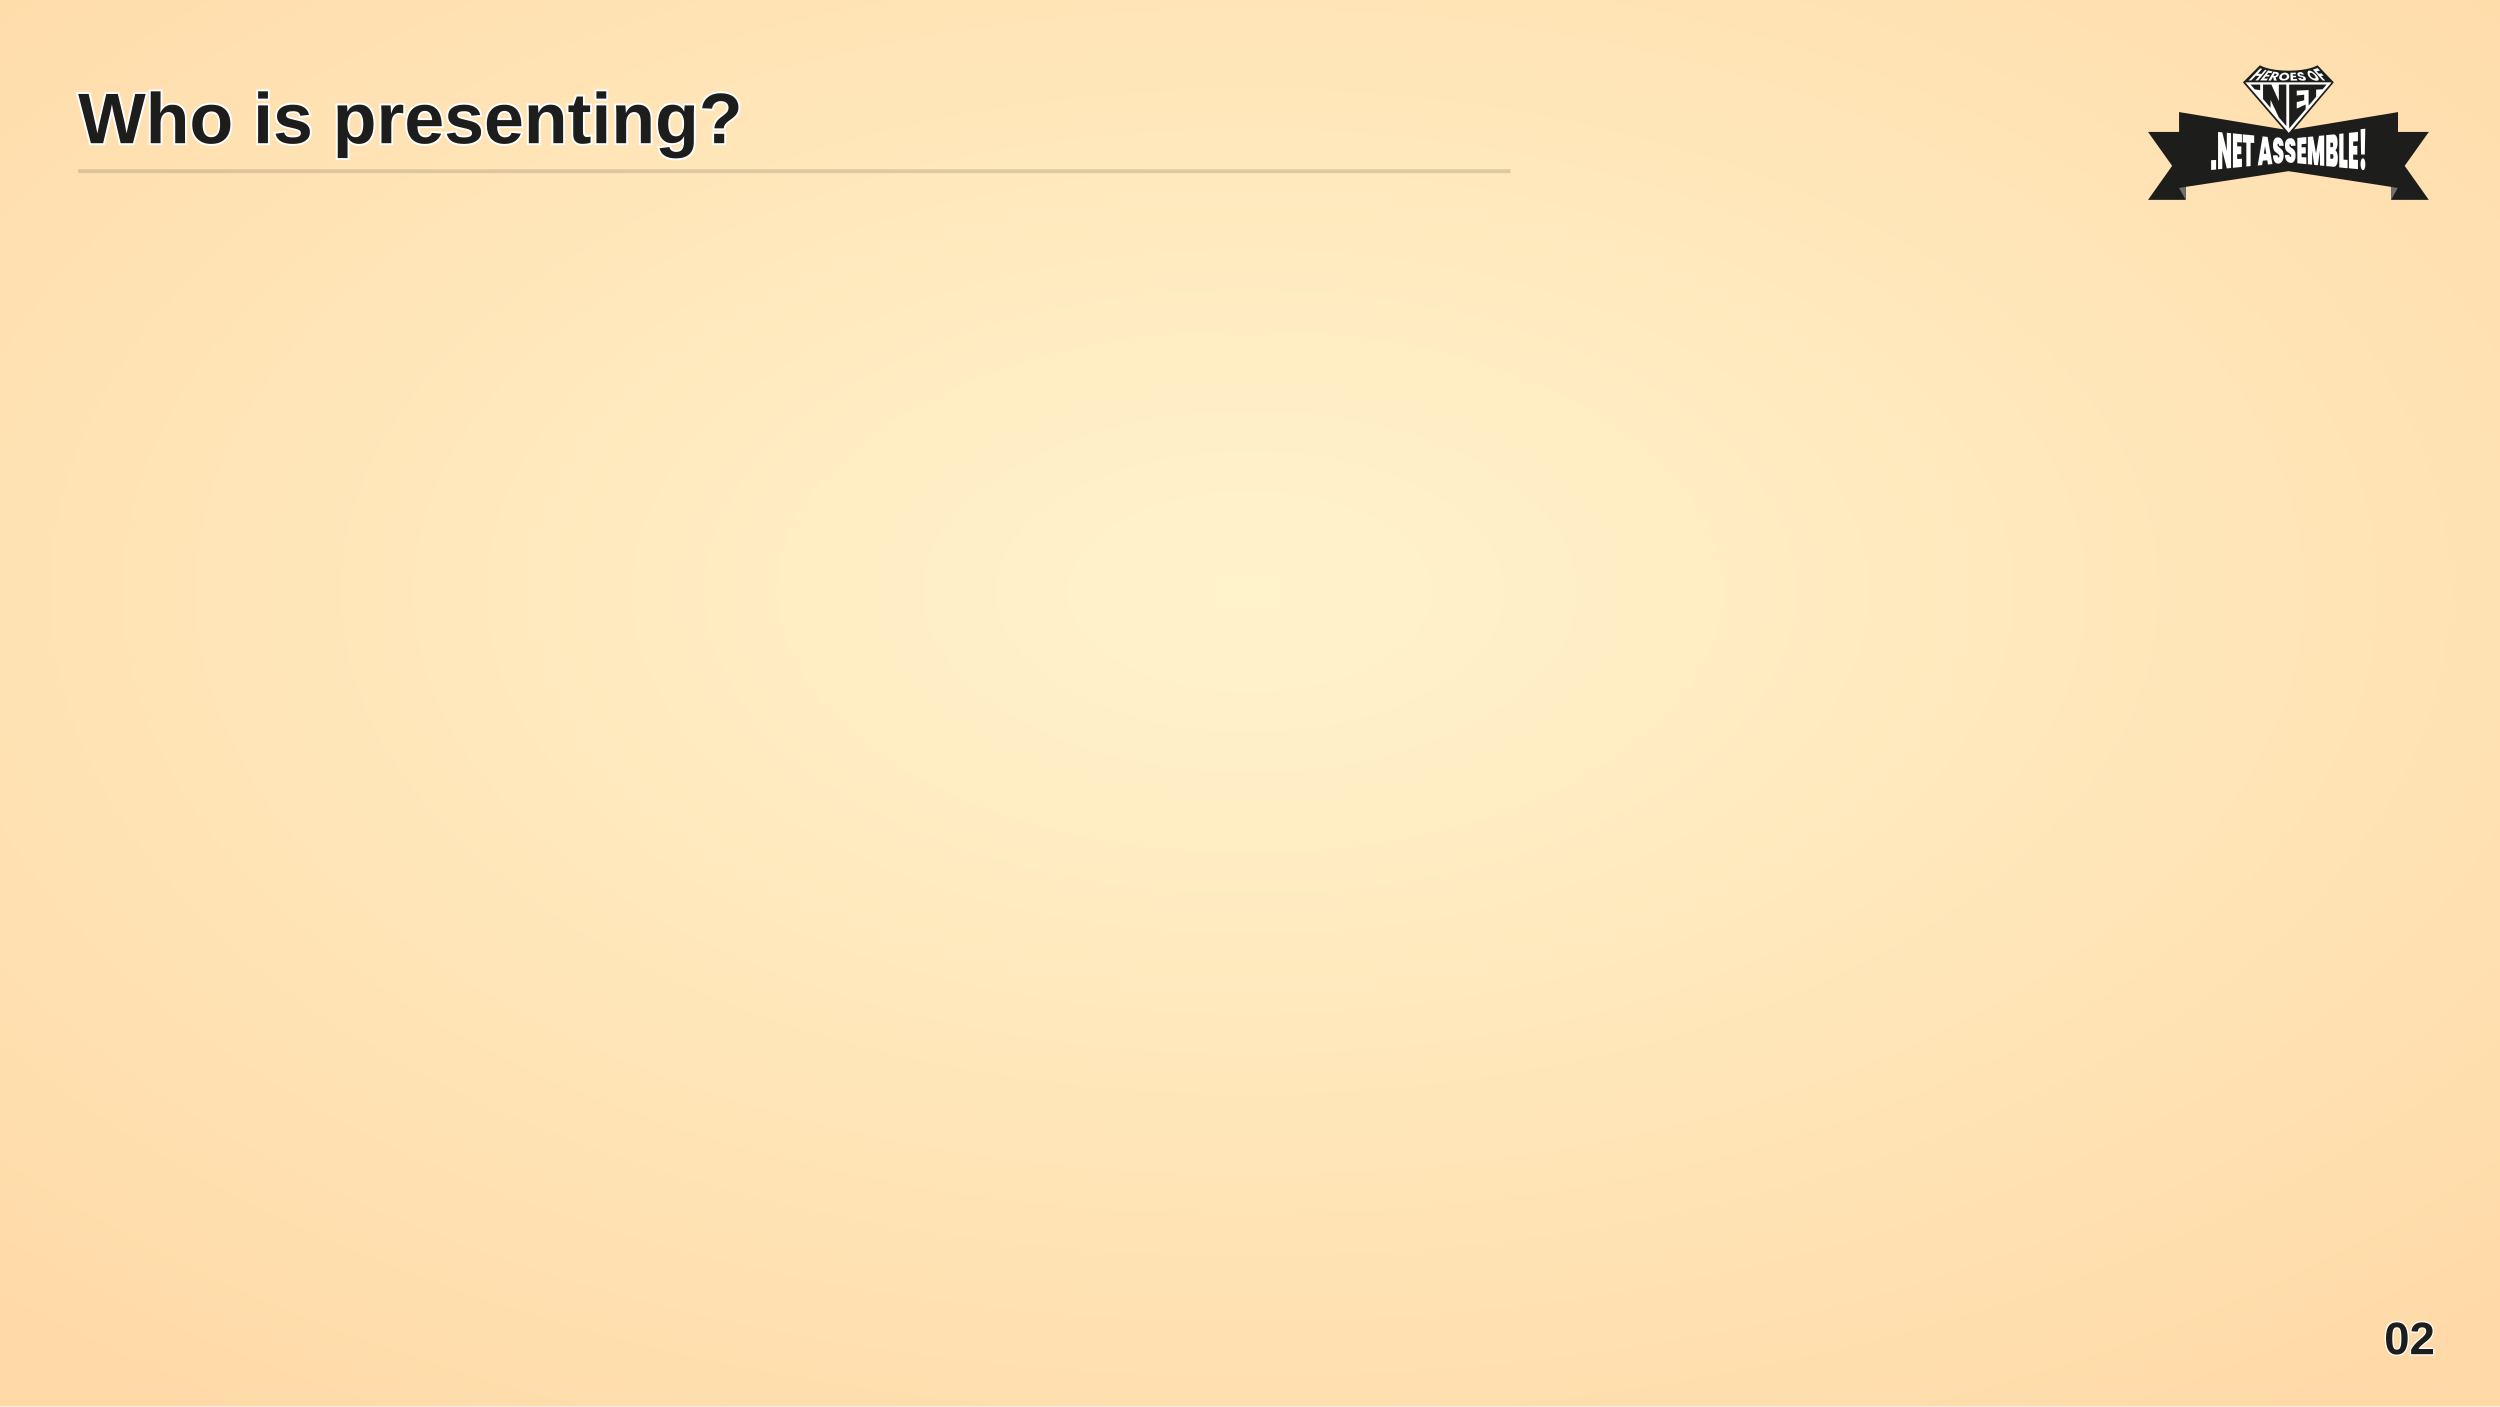
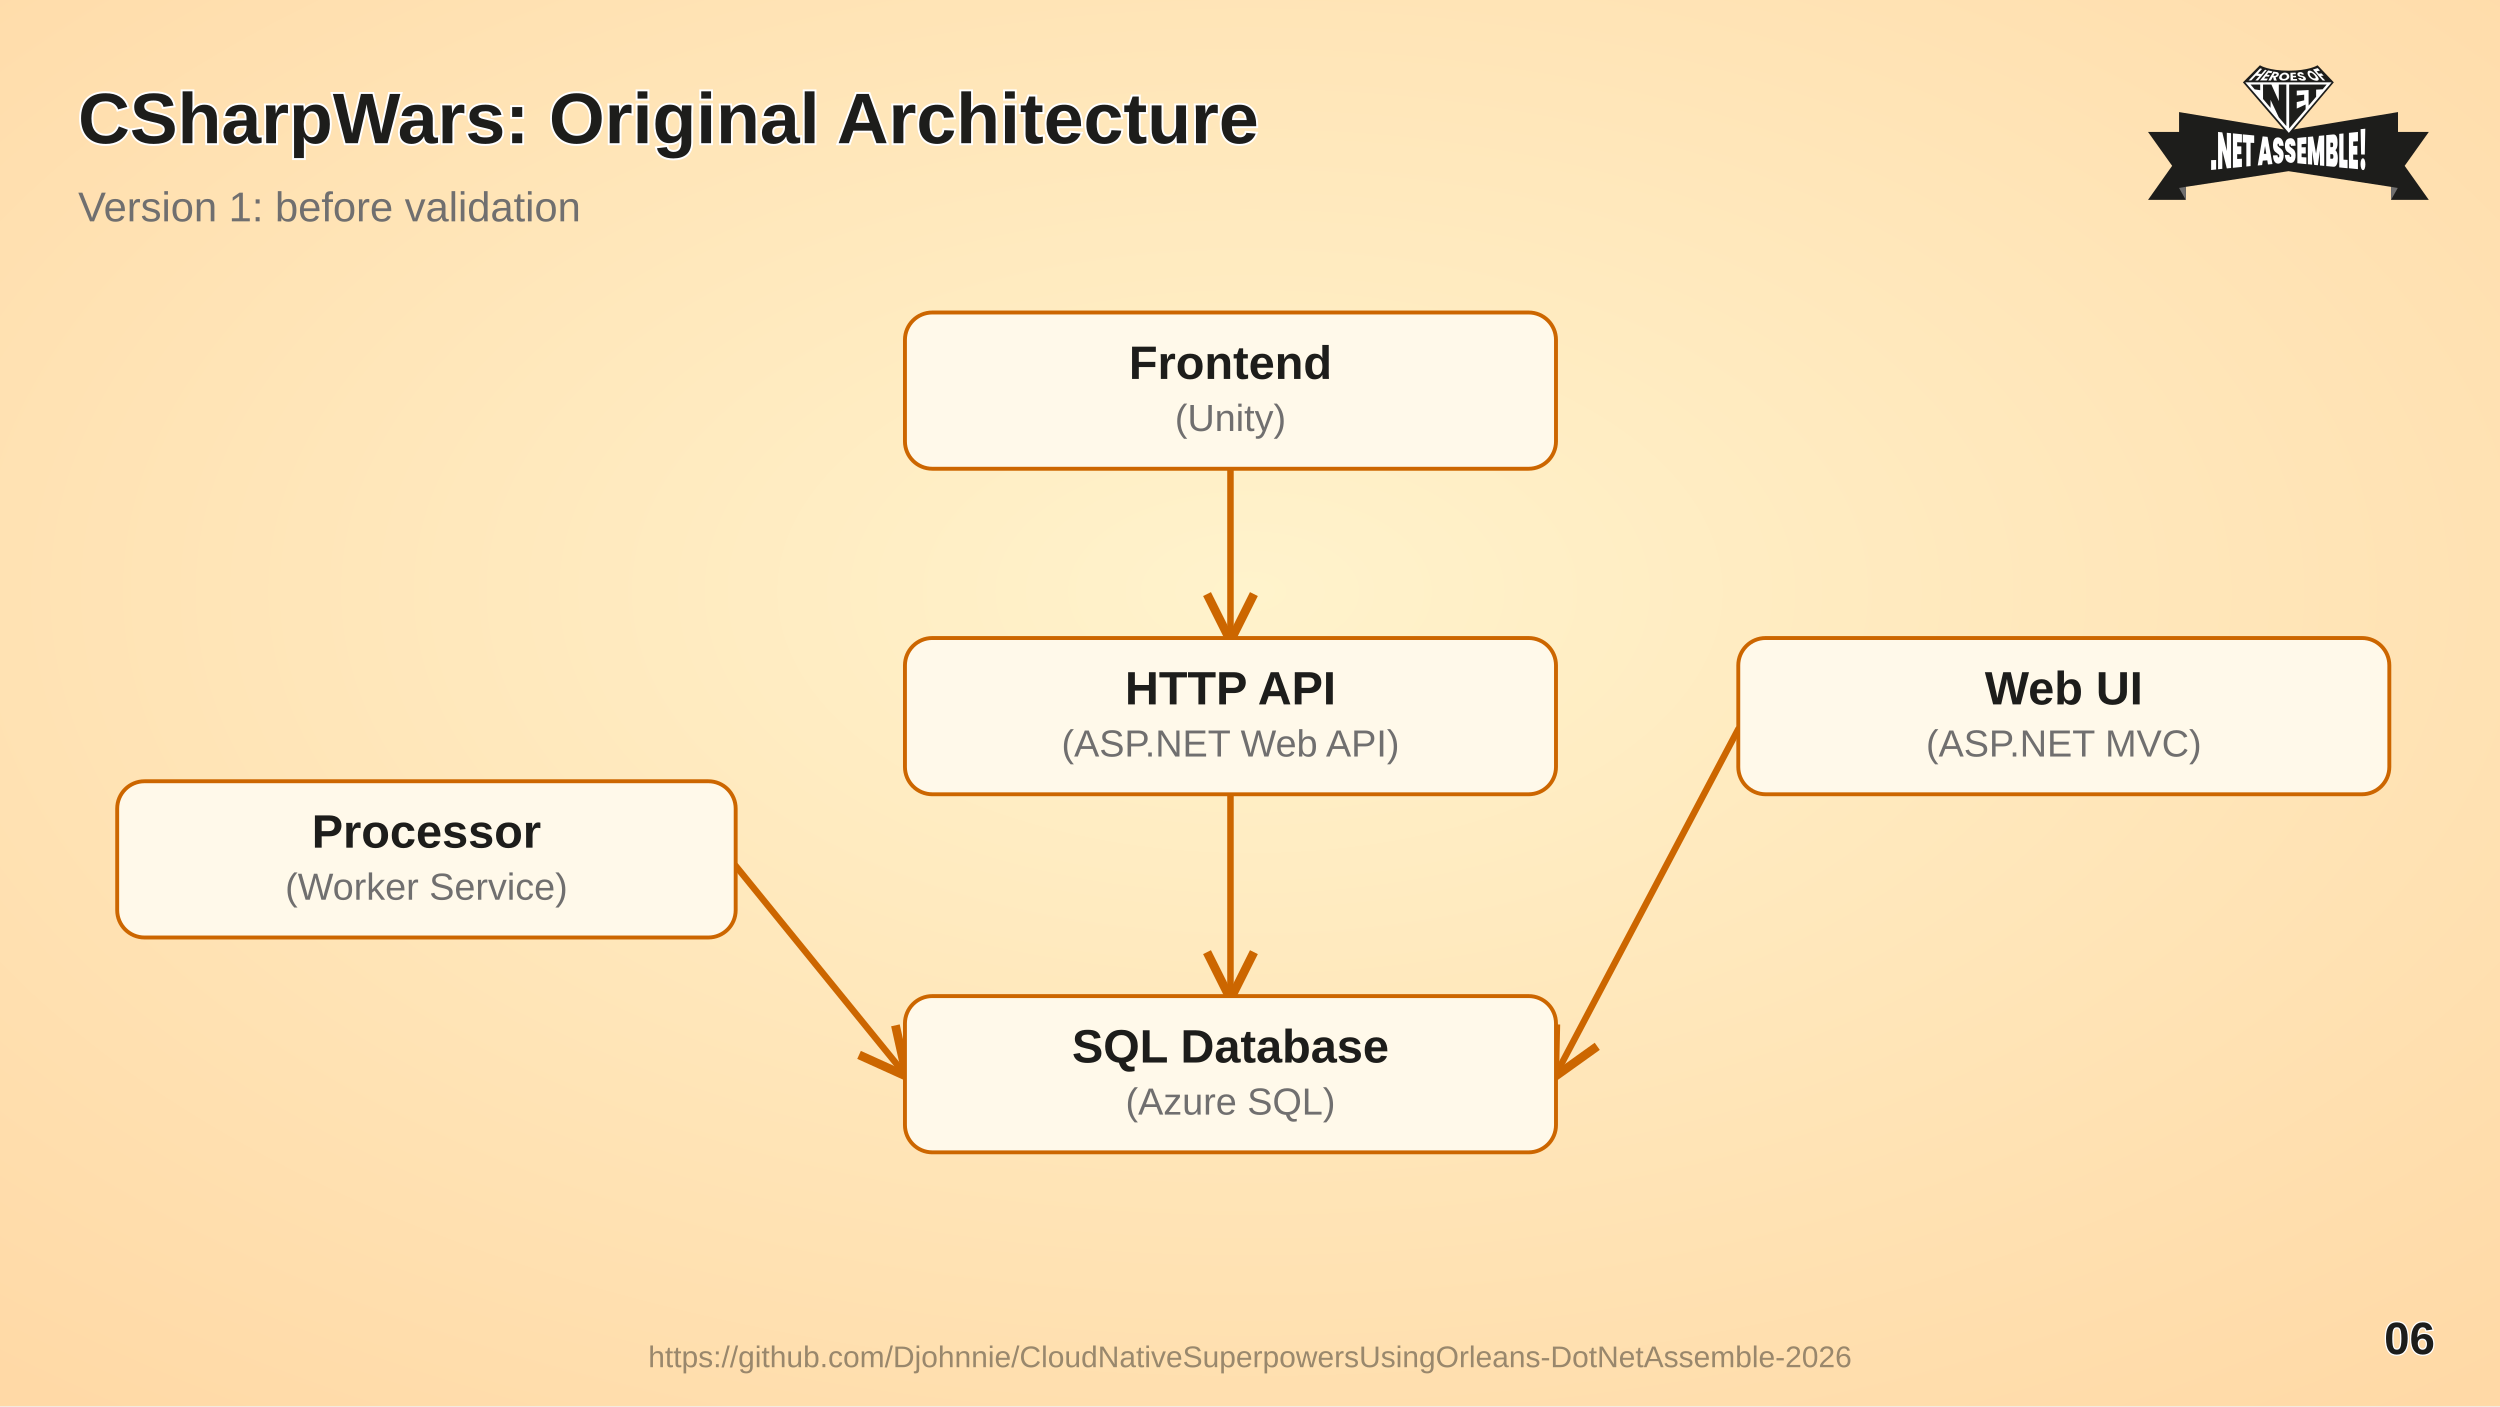
<svg xmlns="http://www.w3.org/2000/svg" version="1.1" width="3840" height="2160" viewBox="0 0 3840 2160">
  <defs>
    <radialGradient id="bgGradient" cx="50%" cy="42%" r="75%" gradientUnits="objectBoundingBox">
      <stop offset="0" style="stop-color:#FFF3CC" />
      <stop offset="1" style="stop-color:#FFD9A6" />
    </radialGradient>
+     <marker id="arrow" viewBox="0 0 20 20" refX="17" refY="10" markerWidth="9" markerHeight="9" orient="auto">
+       <path d="M2 2 L18 10 L2 18" fill="none" stroke="#CC6600" stroke-width="3" stroke-linejoin="round" />
+     </marker>
  </defs>
  <rect x="0" y="0" width="3840" height="2160" fill="url(#bgGradient)" />
-   <text x="120" y="220" font-family="Arial, Helvetica, sans-serif" font-size="110" font-weight="bold" fill="#1D1D1B" stroke="#FFFFFF" stroke-width="6" paint-order="stroke">Who is presenting?</text>
-   <rect x="120" y="260" width="2200" height="6" fill="#1D1D1B" opacity="0.15" />
+   <text x="120" y="220" font-family="Arial, Helvetica, sans-serif" font-size="110" font-weight="bold" fill="#1D1D1B" stroke="#FFFFFF" stroke-width="6" paint-order="stroke">CSharpWars: Original Architecture</text>
  <svg x="3290" y="90" width="450" height="228.4" viewBox="0 0 351 178" preserveAspectRatio="xMidYMid meet">
    <style type="text/css">
	.st0{fill:#1D1D1B;}
	.st1{fill:#706F6F;}
	.st2{fill:#FFFFFF;}
</style>
    <polygon class="st0" points="343.7,87.8 306.8,87.8 306.8,64 175.6,85.8 44.5,64 44.5,87.8 7.3,87.8 36.2,128.4 7.3,169.2   52.5,169.2 52.5,153.6 175.6,134.8 298.5,153.6 298.5,169.2 343.7,169.2 314.8,128.4 " />
    <polygon class="st1" points="44.5,154.9 52.5,169.2 52.5,153.6 " />
    <polygon class="st1" points="298.5,169.2 306.5,154.9 298.5,153.6 " />
    <g>
      <path class="st2" d="M106.8,131c-2,0.2-3.1,0.3-5.1,0.5c-1.8-7.2-3.6-14.3-5.4-21.5v22c-2,0.2-3.1,0.3-5.1,0.5V87.8   c2,0.2,3.1,0.3,5.1,0.5c1.8,7.5,3.6,14.9,5.4,22.4V88.8c2,0.2,3.1,0.3,5.1,0.5V131z" />
      <path class="st2" d="M114.1,100.1v4.9c2,0.1,3,0.1,5,0.1v9.3c-2,0-3,0.1-5,0.1v5.7c2.3-0.1,3.4-0.2,5.7-0.3v9.8   c-3.6,0.4-7.2,0.7-10.8,1.1V89.5c3.6,0.4,7.2,0.7,10.8,1.1v9.8C117.6,100.3,116.4,100.2,114.1,100.1" />
      <path class="st2" d="M134.5,92v9c-1.7-0.1-2.6-0.1-4.3-0.2v27.9c-2,0.2-3.1,0.3-5.1,0.5v-28.6c-1.7-0.1-2.6-0.1-4.3-0.2v-9.7   C125.4,91.1,130,91.6,134.5,92" />
      <path class="st2" d="M149,114c-0.5-3.1-1-6.2-1.5-9.4c-0.5,3.1-1,6.3-1.5,9.4C147.2,114,147.8,114,149,114 M150.2,121.8   c-2.2,0.1-3.2,0.2-5.4,0.4c-0.3,2.1-0.5,3.1-0.8,5.3c-2.1,0.2-3.2,0.3-5.3,0.5c1.9-11.6,3.9-23.3,5.9-34.9c2.3,0.2,3.5,0.3,5.9,0.6   c1.9,10.9,3.9,21.7,5.9,32.6c-2.1,0.2-3.2,0.3-5.4,0.5C150.7,124.7,150.5,123.7,150.2,121.8" />
      <path class="st2" d="M159.1,123.6c-1.6-2.1-2-5-2.1-7.7c2.2-0.1,3.2-0.1,5.4-0.2c0.1,1.8,0.5,2.6,1.2,2.6c0.3,0,0.5-0.1,0.7-0.4   c0.2-0.3,0.3-0.6,0.3-1.2c0-0.7-0.2-1.3-0.6-1.7c-0.4-0.4-1.1-0.9-1.9-1.5c-1-0.7-1.9-1.4-2.6-2c-0.7-0.7-1.3-1.7-1.8-3   c-0.5-1.3-0.7-3-0.7-5.1c0-2.1,0.3-3.8,0.8-5.2c0.5-1.4,1.3-2.4,2.2-3.1c0.9-0.6,2-0.9,3.2-0.8c2,0.2,3.6,1.2,4.7,3   c1.3,1.9,1.9,4.9,1.8,7.2c-2.2-0.1-3.3-0.1-5.5-0.2c0-0.9-0.1-1.5-0.3-1.9c-0.2-0.4-0.5-0.6-0.8-0.6c-0.2,0-0.4,0.1-0.5,0.4   c-0.1,0.3-0.2,0.6-0.2,1.1c0,0.7,0.2,1.3,0.6,1.7c0.4,0.5,1.1,1,1.9,1.7c1,0.7,1.9,1.4,2.5,2.1c0.7,0.7,1.2,1.5,1.7,2.7   c0.5,1.1,0.7,2.5,0.7,4.3c0,1.8-0.2,3.4-0.7,4.9c-0.5,1.5-1.2,2.6-2.1,3.5c-0.9,0.9-2,1.4-3.3,1.6   C161.9,125.9,160.3,125.2,159.1,123.6" />
      <path class="st2" d="M173.4,122.4c-1.5-1.8-2.1-4.8-2.1-7c2.2-0.1,3.2-0.2,5.4-0.1c0.1,1.6,0.5,2.5,1.2,2.5c0.3,0,0.5-0.1,0.7-0.3   c0.2-0.2,0.3-0.6,0.3-1.1c0-0.7-0.2-1.2-0.6-1.7c-0.4-0.4-1.1-0.9-1.9-1.5c-1-0.7-1.9-1.3-2.6-1.9c-0.7-0.6-1.3-1.5-1.8-2.7   c-0.5-1.2-0.7-2.8-0.7-4.6c0-1.9,0.3-3.5,0.8-4.8c0.5-1.3,1.3-2.2,2.2-2.8c0.9-0.6,2-1,3.2-1.1c2-0.2,3.6,0.5,4.7,2   c1.4,1.8,1.9,4.8,1.8,7c-2.2,0.1-3.3,0.1-5.5,0.2c0-0.8-0.1-1.4-0.3-1.7c-0.2-0.3-0.5-0.5-0.8-0.5c-0.2,0-0.4,0.1-0.5,0.4   c-0.1,0.3-0.2,0.6-0.2,1.1c0,0.6,0.2,1.2,0.6,1.6c0.4,0.4,1.1,0.9,1.9,1.5c1,0.7,1.9,1.3,2.5,1.9c0.7,0.6,1.2,1.5,1.7,2.7   c0.5,1.2,0.7,2.6,0.7,4.4c0,1.8-0.2,3.5-0.7,4.9c-0.5,1.4-1.2,2.5-2.1,3.2c-0.9,0.7-2,1-3.3,0.9   C176.3,124.6,174.7,123.9,173.4,122.4" />
      <path class="st2" d="M191.3,102.4v3.8c2-0.1,3-0.1,5-0.1v7.6c-2,0-3-0.1-5-0.1v4.4c2.3,0.1,3.4,0.2,5.7,0.3v8.1   c-3.6-0.4-7.2-0.7-10.8-1.1V95c3.6-0.4,7.2-0.7,10.8-1.1v8.1C194.7,102.2,193.6,102.2,191.3,102.4" />
      <path class="st2" d="M218.4,91.9v36.6c-2-0.2-3-0.3-5.1-0.5v-17.8c-0.8,5.8-1.7,11.7-2.5,17.5c-1.7-0.2-2.6-0.3-4.4-0.4   c-0.8-5.7-1.7-11.4-2.5-17.1v16.8c-2-0.2-3.1-0.3-5.1-0.5V93.8c2.5-0.2,3.7-0.4,6.2-0.6c1.2,6.8,2.4,13.7,3.6,20.5   c1.2-7.1,2.3-14.1,3.5-21.2C214.7,92.2,215.9,92.1,218.4,91.9" />
      <path class="st2" d="M229.1,119.2c0.2-0.4,0.3-1.1,0.3-2c0-1.9-0.5-2.8-1.4-2.8c-0.9,0-1.4,0-2.3,0v5.4c0.9,0,1.4,0.1,2.3,0.1   C228.6,119.8,228.9,119.6,229.1,119.2 M225.8,106c0.8,0,1.2,0,2,0c0.5,0,0.8-0.2,1-0.7c0.2-0.4,0.3-1.1,0.3-2   c0-0.9-0.1-1.6-0.3-2.1c-0.2-0.4-0.6-0.7-1-0.6c-0.8,0-1.2,0.1-2,0.1V106z M233.9,113.1c0.5,1.7,0.8,3.8,0.8,6.1   c0,2.7-0.2,5.6-1.4,7.9c-0.9,1.8-2.3,2.6-4,2.4c-2.8-0.3-5.7-0.6-8.5-0.8V91.6c2.8-0.3,5.5-0.5,8.3-0.8c1.7-0.2,3,0.6,3.9,2.2   c1.3,2.3,1.4,5.1,1.4,7.6c0.1,2.3-0.2,4.3-0.7,5.9c-0.5,1.6-1.2,2.6-2,3.2C232.6,110.2,233.3,111.4,233.9,113.1" />
      <path class="st2" d="M241.5,121c2,0.1,2.9,0.2,4.9,0.3v10c-3.3-0.3-6.7-0.7-10-1V90.1c2-0.2,3.1-0.3,5.1-0.5V121z" />
      <path class="st2" d="M253.1,99.3v5.3c2-0.1,3-0.1,5-0.1V115c-2,0-3-0.1-5-0.1v6.1c2.3,0.1,3.4,0.2,5.7,0.3v11.1   c-3.6-0.4-7.2-0.7-10.8-1.1V88.9c3.6-0.4,7.2-0.7,10.8-1.1V99C256.5,99.1,255.4,99.2,253.1,99.3" />
      <path class="st2" d="M267.6,83.9c-0.2,10.3-0.4,20.6-0.6,31c-1.7,0-2.6-0.1-4.4-0.1c-0.2-10.1-0.4-20.2-0.6-30.3   C264.3,84.3,265.4,84.2,267.6,83.9 M262.7,131.3c-0.5-1.4-0.8-3-0.8-5c0-2,0.3-3.7,0.8-5s1.2-2,2.1-1.9c0.9,0,1.6,0.7,2.1,2.1   c0.5,1.4,0.8,3.1,0.8,5.2c0,2.1-0.3,3.7-0.8,5c-0.5,1.3-1.2,1.9-2.1,1.8C263.9,133.4,263.2,132.7,262.7,131.3" />
    </g>
    <polygon class="st2" points="82.9,121.6 88.9,121.4 88.9,132.8 82.9,133.4 " />
    <g>
      <path class="st2" d="M228.5,28.4l-52.6,62.1l-53.5-62.1l19.1-19.3c0,0,10.1,6.3,34.4,6.3c24.3,0,34.4-6.3,34.4-6.3L228.5,28.4z" />
      <path class="st0" d="M176,92.1L121,28.4l20.4-20.5l0.7,0.4c0.1,0.1,10.2,6.1,33.8,6.1s33.7-6,33.8-6.1l0.7-0.4l0.6,0.6l18.9,19.9   L176,92.1z M123.9,28.5l52.1,60.4l51.2-60.4l-17-18c-1.1,0.6-3.6,1.7-7.6,2.8c-5.1,1.4-13.9,3.2-26.6,3.2c-7,0-17.3-0.6-26.6-3.2   c-4-1.1-6.5-2.3-7.6-2.8L123.9,28.5z" />
      <path class="st0" d="M122.4,28.4h106.1L210.3,9.2c0,0-9.2,6.1-34.4,6.1c-25.2,0-34.4-6.1-34.4-6.1L122.4,28.4z" />
      <path class="st2" d="M149.6,13.7c-3.4,4.2-7,8.2-10.5,12.4c-1.3,0-1.9,0-3.2,0c1.6-1.8,3.2-3.6,4.8-5.3c-1.7-0.2-2.6-0.2-4.3-0.4   c-1.8,1.9-3.6,3.8-5.4,5.7c-1.3,0-1.9,0-3.2,0c4.6-4.8,9.3-9.6,13.8-14.5c1,0.3,1.4,0.4,2.4,0.7c-1.6,1.8-3.3,3.7-5,5.5   c1.6,0.3,2.4,0.4,4,0.6c1.5-1.7,3-3.4,4.5-5.1C148.3,13.4,148.7,13.5,149.6,13.7" />
      <path class="st2" d="M151.5,16.9c-0.7,0.9-1,1.4-1.7,2.3c1.3,0.2,2,0.2,3.4,0.4c-0.5,0.8-0.8,1.2-1.3,2c-1.5-0.1-2.2-0.1-3.6-0.3   c-0.8,1-1.1,1.5-1.9,2.5c1.8,0.1,2.7,0.1,4.5,0.1c-0.5,0.9-0.8,1.3-1.4,2.2c-2.7,0-5.3,0-8,0c3.2-4,6.5-7.9,9.7-12   c2.1,0.5,3.1,0.7,5.2,1.1c-0.5,0.9-0.8,1.3-1.3,2.2C153.6,17.2,152.9,17.1,151.5,16.9" />
      <path class="st2" d="M157.5,20.5c0.7,0,1,0.1,1.7,0.1c0.5,0,0.9-0.1,1.3-0.3c0.3-0.2,0.6-0.5,0.8-0.9c0.2-0.4,0.2-0.7,0-0.9   c-0.1-0.2-0.4-0.4-0.9-0.4c-0.6-0.1-0.9-0.1-1.5-0.2C158.3,19,158,19.5,157.5,20.5 M158.1,26.2c-0.4-1.6-0.6-2.4-0.8-3.9   c-0.3,0-0.4,0-0.7,0c-0.8,1.5-1.2,2.3-2,3.9c-1.3,0-1.9,0-3.2,0c2.1-3.6,4.2-7.1,6.2-10.7c1.4,0.2,2.2,0.4,3.7,0.5   c0.7,0.1,1.3,0.3,1.8,0.7c0.4,0.3,0.7,0.8,0.9,1.3c0.1,0.5,0.1,1-0.1,1.6c-0.2,0.6-0.6,1.2-1.3,1.7c-0.6,0.5-1.4,0.8-2.4,1   c0.4,1.6,0.7,2.4,1.4,4C160.2,26.2,159.5,26.2,158.1,26.2" />
      <path class="st2" d="M172.5,23.5c0.6-0.5,1-1.1,1.1-1.9c0.1-0.8-0.1-1.4-0.6-1.9c-0.5-0.5-1.1-0.8-2-0.8c-0.9,0-1.6,0.2-2.2,0.7   c-0.6,0.5-1.1,1.1-1.3,1.9c-0.2,0.8-0.1,1.5,0.4,2c0.5,0.5,1.2,0.8,2.2,0.8C171.1,24.2,171.9,23.9,172.5,23.5 M166.5,25.7   c-0.9-0.4-1.5-1-1.9-1.8c-0.3-0.8-0.3-1.6,0-2.5c0.3-0.9,0.8-1.7,1.6-2.5s1.5-1.3,2.5-1.7c0.9-0.4,1.8-0.6,2.8-0.5   c1,0,1.8,0.3,2.6,0.7c0.8,0.4,1.4,1,1.8,1.7s0.7,1.5,0.7,2.4c0,0.9-0.3,1.7-0.9,2.4c-0.6,0.7-1.4,1.3-2.5,1.7   c-1,0.4-2.2,0.6-3.4,0.6C168.5,26.3,167.4,26.1,166.5,25.7" />
      <path class="st2" d="M180.6,18.7c0.1,0.8,0.1,1.1,0.2,1.9c1.5,0,2.2,0,3.7-0.1c0.1,0.7,0.2,1.1,0.3,1.8c-1.5,0-2.3,0-3.9,0.1   c0.1,0.8,0.1,1.2,0.2,2c1.8,0,2.8,0,4.6,0c0.2,0.8,0.2,1.1,0.4,1.9c-2.7,0-5.3,0-8,0c-0.1-3.1-0.1-6.2-0.2-9.4   c2.5,0,3.7-0.1,6.2-0.2c0.2,0.8,0.2,1.2,0.4,1.9C183,18.6,182.2,18.7,180.6,18.7" />
      <path class="st2" d="M190.3,26c-0.8-0.2-1.5-0.6-2.1-1.1c-0.6-0.5-0.9-1-1.1-1.6c1.3,0,1.9,0,3.2-0.1c0.2,0.4,0.4,0.6,0.7,0.8   c0.3,0.2,0.7,0.3,1.2,0.3c0.5,0,0.8-0.1,1-0.3c0.2-0.2,0.2-0.4,0.1-0.7c-0.1-0.2-0.3-0.4-0.5-0.6c-0.3-0.2-0.6-0.3-0.9-0.4   c-0.3-0.1-0.8-0.2-1.3-0.3c-0.8-0.2-1.5-0.3-2-0.5c-0.5-0.2-1-0.4-1.4-0.8c-0.4-0.4-0.7-0.8-0.9-1.4c-0.2-0.9,0-1.6,0.5-2.2   c0.6-0.6,1.4-0.9,2.5-1c1.1-0.1,2.1,0.1,2.9,0.6c0.9,0.5,1.5,1.2,2,2.2c-1,0.1-1.6,0.1-2.7,0.2c-0.1-0.3-0.4-0.6-0.7-0.7   c-0.3-0.2-0.6-0.2-1-0.2c-0.3,0-0.5,0.1-0.7,0.3c-0.1,0.2-0.2,0.4-0.1,0.7c0.1,0.3,0.3,0.6,0.7,0.7c0.4,0.2,1,0.3,1.8,0.5   c0.8,0.2,1.5,0.4,2,0.5c0.5,0.2,1,0.5,1.5,0.8c0.5,0.4,0.9,0.9,1.2,1.5c0.3,0.6,0.3,1.1,0.2,1.6c-0.1,0.5-0.5,0.9-1.1,1.2   c-0.6,0.3-1.4,0.4-2.4,0.4C192,26.4,191.1,26.2,190.3,26" />
      <path class="st2" d="M208.2,22.7c0-0.7-0.5-1.5-1.3-2.6c-0.9-1.1-1.8-1.9-2.7-2.5c-0.9-0.6-1.7-0.8-2.3-0.7c-0.7,0.1-1,0.5-1,1.2   c0,0.7,0.3,1.5,0.9,2.5c0.7,1,1.4,1.8,2.3,2.3c0.9,0.6,1.8,0.9,2.7,0.8C207.8,23.7,208.2,23.4,208.2,22.7 M205.3,25.6   c-1.3-0.5-2.4-1.2-3.4-2c-1-0.8-1.8-1.8-2.4-2.8c-0.6-1.1-0.9-2-1-2.9c-0.1-0.9,0-1.7,0.2-2.3c0.3-0.6,0.7-1.1,1.4-1.2   c0.7-0.2,1.5-0.1,2.5,0.3s2.1,1.1,3.3,2c1.2,0.9,2.4,2,3.5,3.3s1.8,2.4,2.2,3.4c0.4,1,0.3,1.8-0.1,2.3c-0.5,0.5-1.3,0.8-2.4,0.8   C207.8,26.4,206.6,26.1,205.3,25.6" />
      <path class="st2" d="M210.6,11.3c1.1,1.2,1.6,1.8,2.7,3c-1.7,0.4-2.5,0.6-4,0.9c1.1,1.2,1.6,1.8,2.6,2.9c1.2-0.2,1.8-0.3,3.2-0.5   c1,1.1,1.6,1.7,2.6,2.8c-1.4,0.1-2.1,0.2-3.4,0.3c1.7,1.8,3.5,3.7,5.3,5.5c-1.2,0-1.8,0-3,0c-4-4.3-7.9-8.7-11.7-13.2   C206.9,12.5,208,12.1,210.6,11.3" />
    </g>
    <polygon class="st0" points="173,80.8 164,70.3 154.1,49.3 154.1,58.9 145.1,48.3 145.1,31 155.1,31 164,50.9 164,31 173,31 " />
    <polygon class="st0" points="199.7,37.6 199.7,56.3 208.7,45.7 208.7,37.1 216.5,36.7 221.3,31 195.7,31 195,31 176.4,31   176.4,83.6 196.1,60.6 196.1,54.9 185.5,59.8 185.5,52 194.4,49.9 194.4,43.2 185.5,44.1 185.5,38.3 " />
    <polygon class="st0" points="135.1,36.8 141.7,37.8 141.7,31 130.1,31 " />
  </svg>
-   <text x="3740" y="2080" font-family="Arial, Helvetica, sans-serif" font-size="70" font-weight="bold" fill="#1D1D1B" stroke="#FFFFFF" stroke-width="4" paint-order="stroke" text-anchor="end">02</text>
+   <text x="120" y="340" font-family="Arial, Helvetica, sans-serif" font-size="64" fill="#706F6F">Version 1: before validation</text>
+   <g fill="none" stroke="#CC6600" stroke-width="10" stroke-linecap="round" stroke-linejoin="round" marker-end="url(#arrow)">
+     <path d="M1890 720 V980" />
+     <path d="M1890 1220 V1530" />
+     <path d="M1130 1330 L1390 1650" />
+     <path d="M2670 1120 L2390 1650" />
+   </g>
+   <g font-family="Arial, Helvetica, sans-serif" text-anchor="middle" fill="#1D1D1B">
+     <g>
+       <rect x="1390" y="480" width="1000" height="240" rx="42" fill="#FFF9EA" stroke="#CC6600" stroke-width="6" />
+       <text x="1890" y="582" font-size="72" font-weight="bold">Frontend</text>
+       <text x="1890" y="662" font-size="58" fill="#706F6F">(Unity)</text>
+     </g>
+     <g>
+       <rect x="1390" y="980" width="1000" height="240" rx="42" fill="#FFF9EA" stroke="#CC6600" stroke-width="6" />
+       <text x="1890" y="1082" font-size="72" font-weight="bold">HTTP API</text>
+       <text x="1890" y="1162" font-size="58" fill="#706F6F">(ASP.NET Web API)</text>
+     </g>
+     <g>
+       <rect x="180" y="1200" width="950" height="240" rx="42" fill="#FFF9EA" stroke="#CC6600" stroke-width="6" />
+       <text x="655" y="1302" font-size="72" font-weight="bold">Processor</text>
+       <text x="655" y="1382" font-size="58" fill="#706F6F">(Worker Service)</text>
+     </g>
+     <g>
+       <rect x="2670" y="980" width="1000" height="240" rx="42" fill="#FFF9EA" stroke="#CC6600" stroke-width="6" />
+       <text x="3170" y="1082" font-size="72" font-weight="bold">Web UI</text>
+       <text x="3170" y="1162" font-size="58" fill="#706F6F">(ASP.NET MVC)</text>
+     </g>
+     <g>
+       <rect x="1390" y="1530" width="1000" height="240" rx="42" fill="#FFF9EA" stroke="#CC6600" stroke-width="6" />
+       <text x="1890" y="1632" font-size="72" font-weight="bold">SQL Database</text>
+       <text x="1890" y="1712" font-size="58" fill="#706F6F">(Azure SQL)</text>
+     </g>
+   </g>
+   <a href="https://github.com/Djohnnie/CloudNativeSuperpowersUsingOrleans-DotNetAssemble-2026">
+     <text x="1920" y="2100" font-family="Arial, Helvetica, sans-serif" font-size="46" font-weight="normal" fill="#1D1D1B" fill-opacity="0.45" text-anchor="middle">https://github.com/Djohnnie/CloudNativeSuperpowersUsingOrleans-DotNetAssemble-2026</text>
+   </a>
+   <text x="3740" y="2080" font-family="Arial, Helvetica, sans-serif" font-size="70" font-weight="bold" fill="#1D1D1B" stroke="#FFFFFF" stroke-width="4" paint-order="stroke" text-anchor="end">06</text>
</svg>
